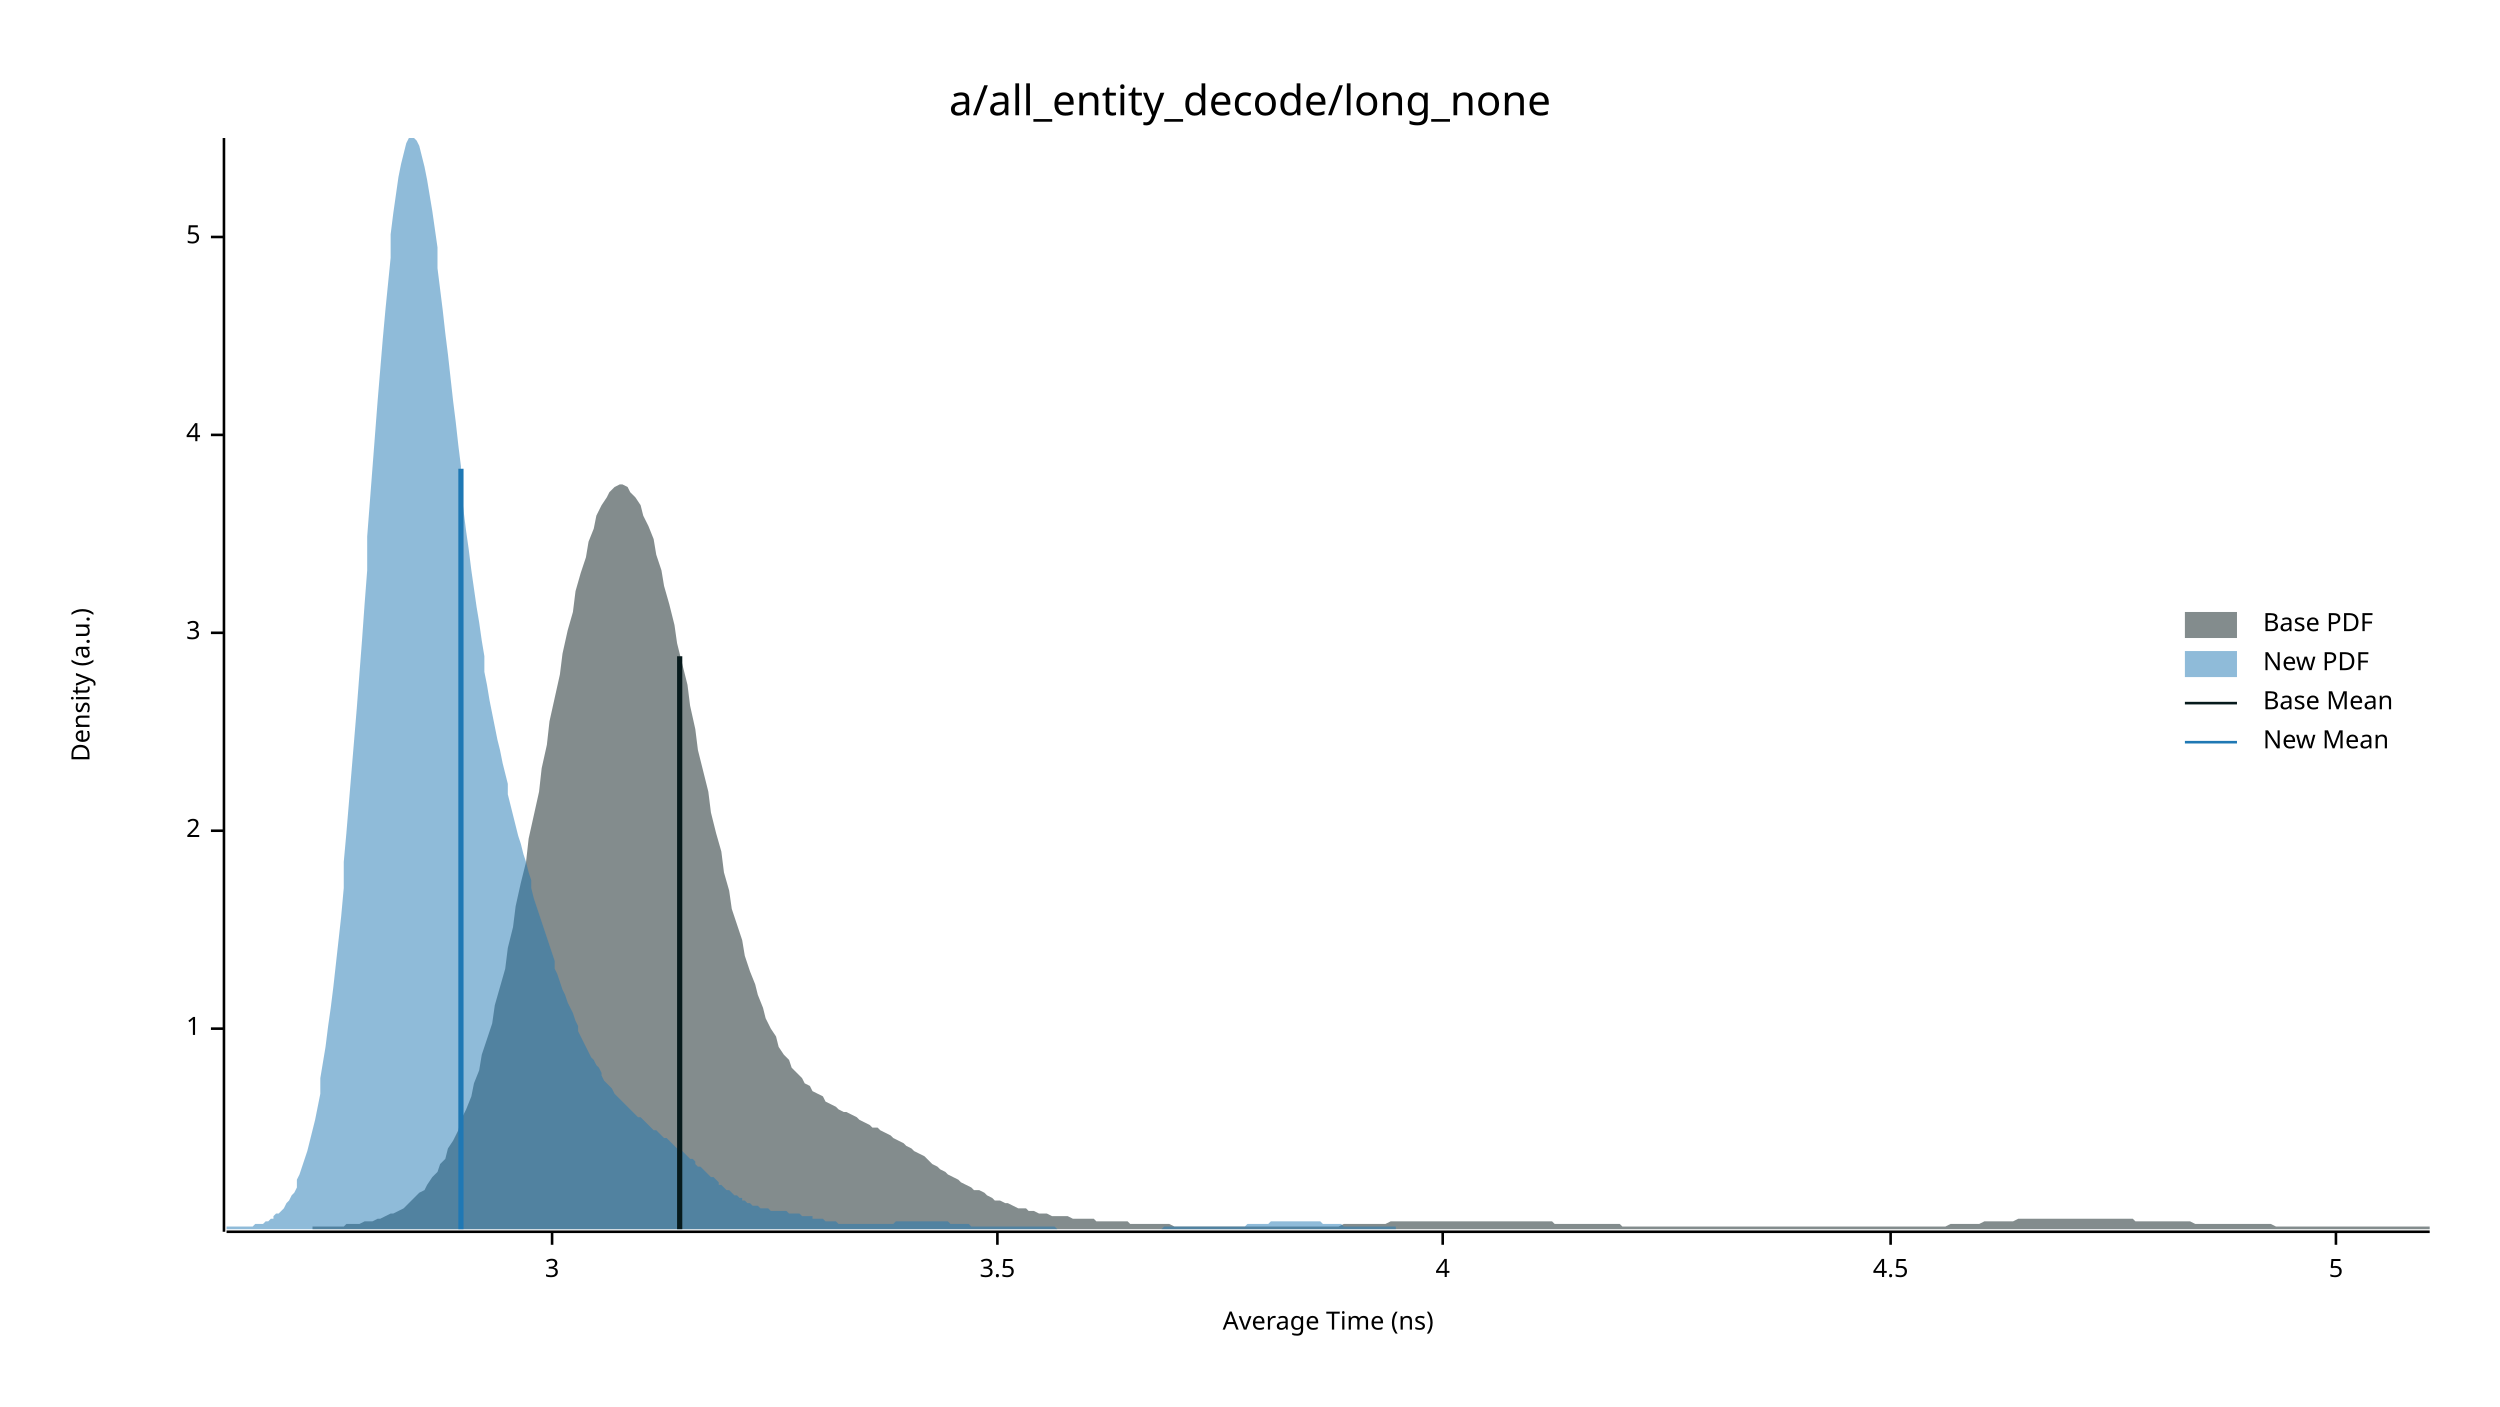
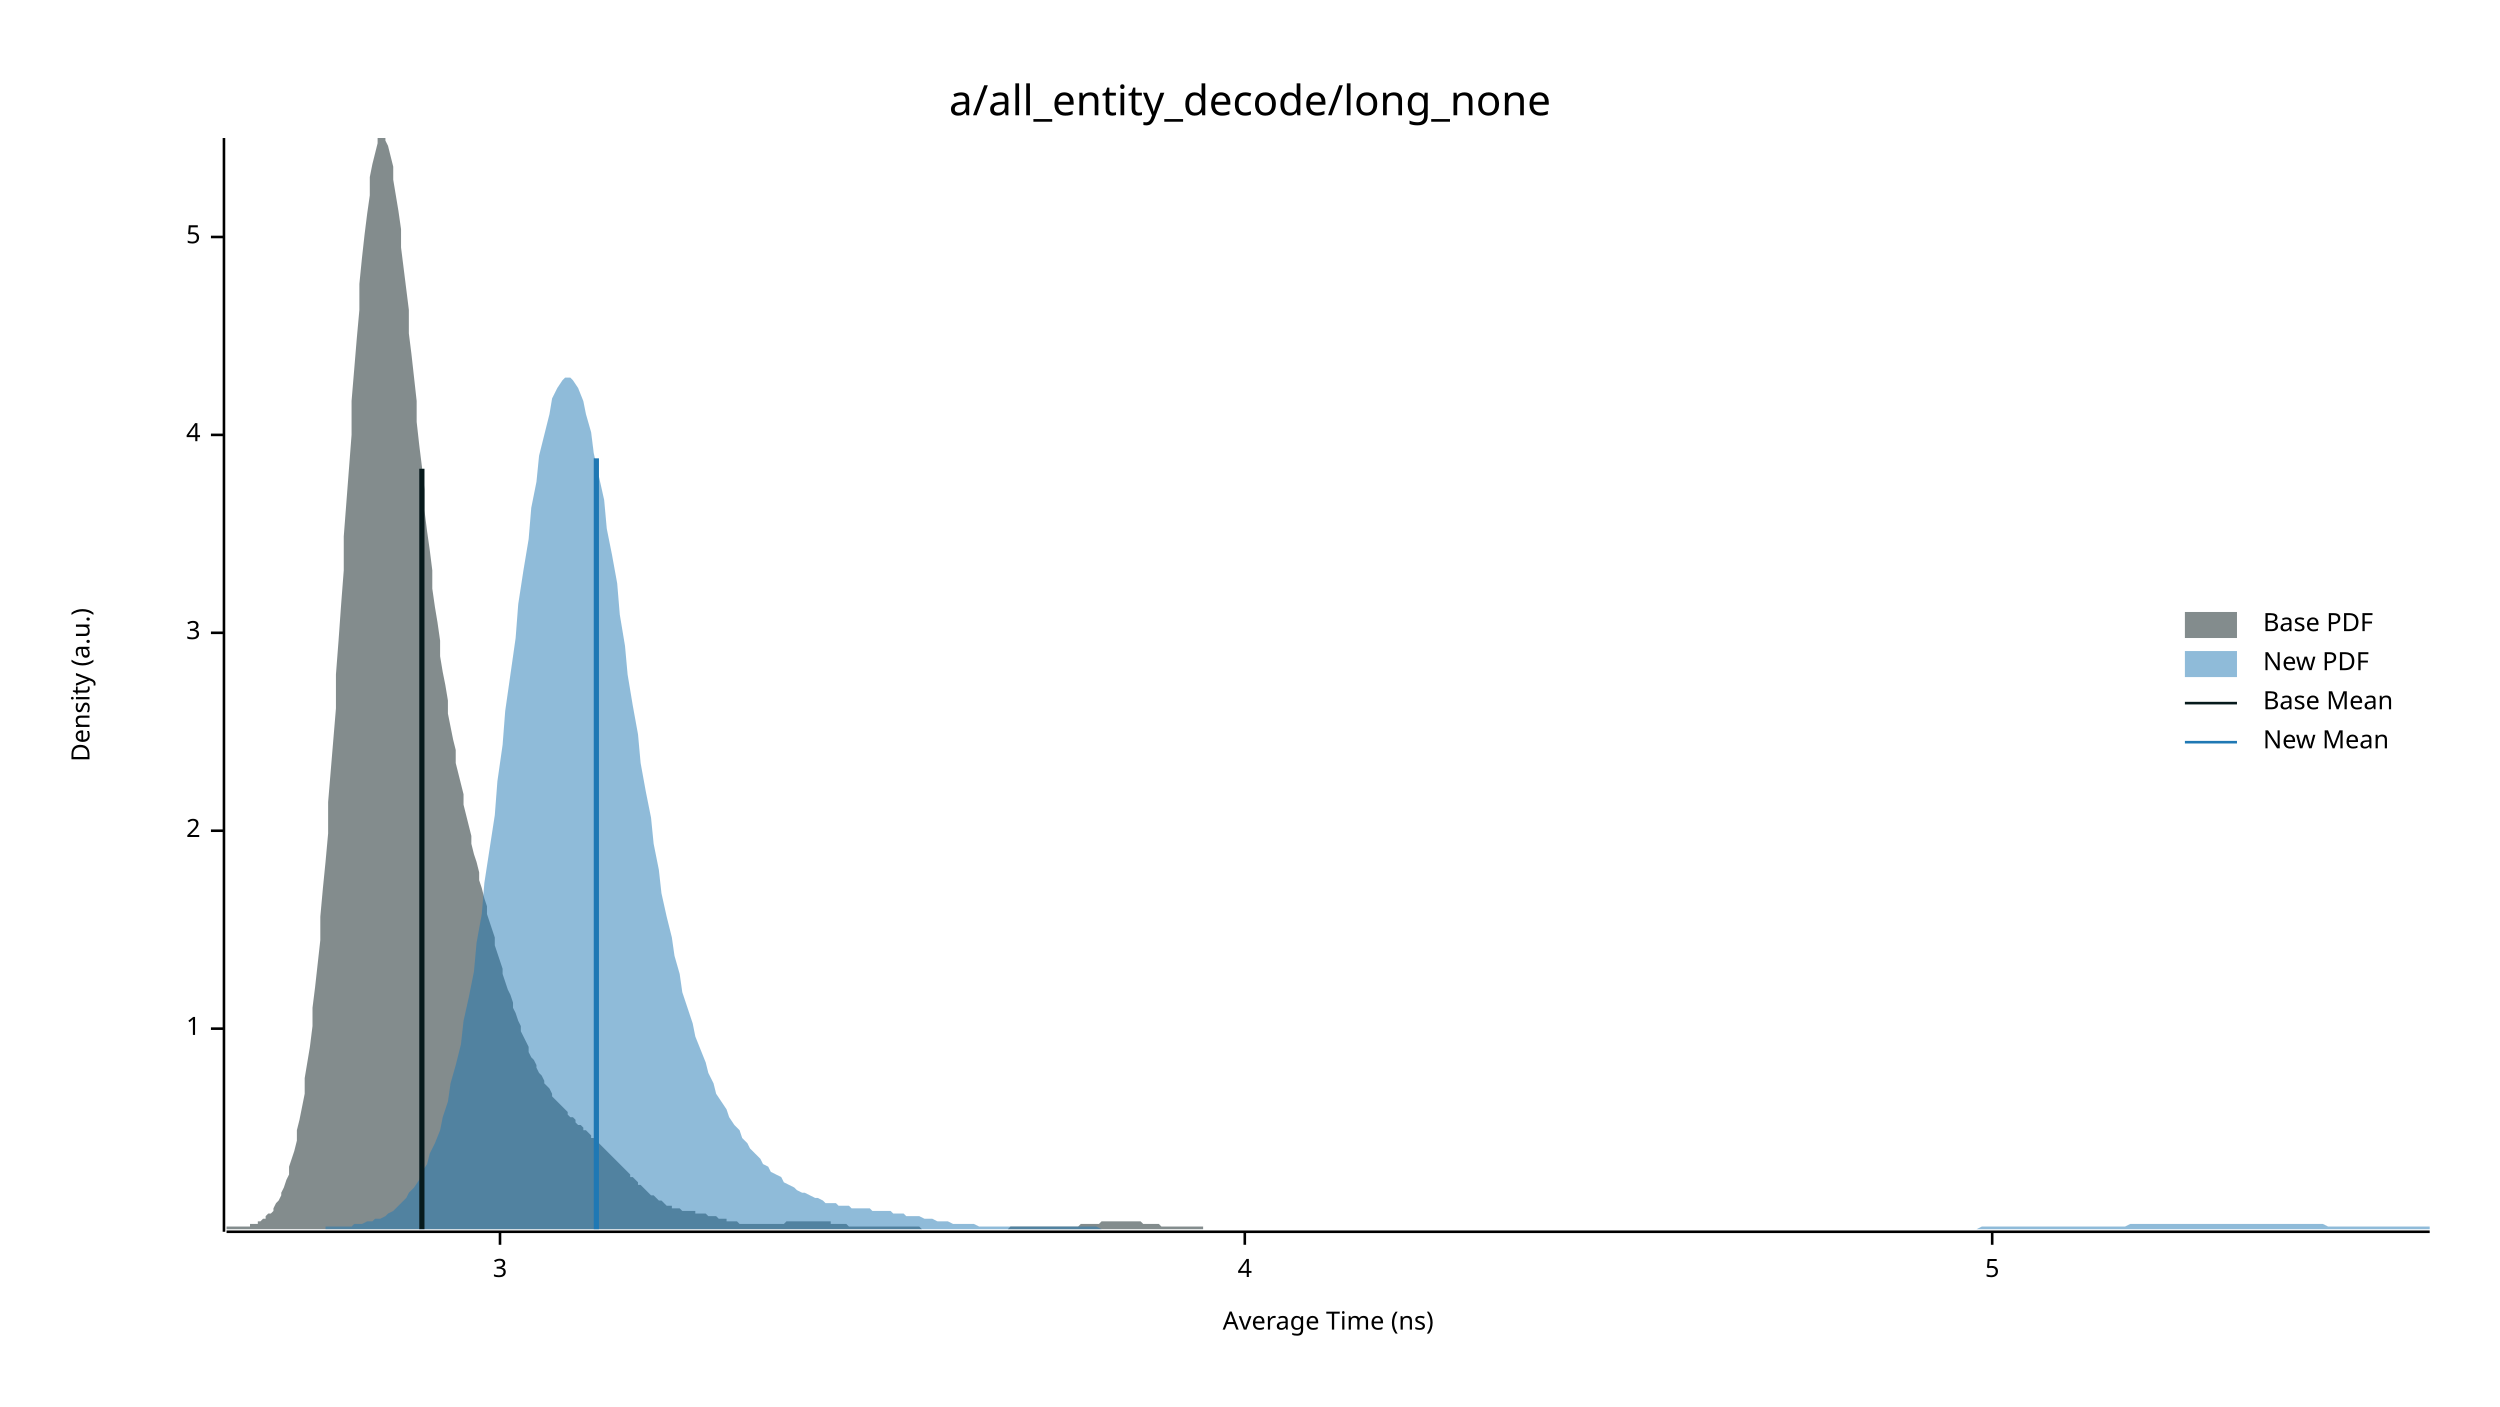
<svg xmlns="http://www.w3.org/2000/svg" width="960" height="540" viewBox="0 0 960 540">
  <text x="480" y="32" dy="0.76em" text-anchor="middle" font-family="sans-serif" font-size="16.129" opacity="1" fill="#000000">
a/all_entity_decode/long_none
</text>
  <text x="27" y="263" dy="0.76em" text-anchor="middle" font-family="sans-serif" font-size="9.677" opacity="1" fill="#000000" transform="rotate(270, 27, 263)">
Density (a.u.)
</text>
  <text x="510" y="513" dy="-0.5ex" text-anchor="middle" font-family="sans-serif" font-size="9.677" opacity="1" fill="#000000">
Average Time (ns)
</text>
  <polyline fill="none" opacity="1" stroke="#000000" stroke-width="1" points="86,53 86,473 " />
  <text x="77" y="395" dy="0.5ex" text-anchor="end" font-family="sans-serif" font-size="9.677" opacity="1" fill="#000000">
1
</text>
  <polyline fill="none" opacity="1" stroke="#000000" stroke-width="1" points="81,395 86,395 " />
  <text x="77" y="319" dy="0.5ex" text-anchor="end" font-family="sans-serif" font-size="9.677" opacity="1" fill="#000000">
2
</text>
  <polyline fill="none" opacity="1" stroke="#000000" stroke-width="1" points="81,319 86,319 " />
  <text x="77" y="243" dy="0.5ex" text-anchor="end" font-family="sans-serif" font-size="9.677" opacity="1" fill="#000000">
3
</text>
  <polyline fill="none" opacity="1" stroke="#000000" stroke-width="1" points="81,243 86,243 " />
  <text x="77" y="167" dy="0.5ex" text-anchor="end" font-family="sans-serif" font-size="9.677" opacity="1" fill="#000000">
4
</text>
  <polyline fill="none" opacity="1" stroke="#000000" stroke-width="1" points="81,167 86,167 " />
  <text x="77" y="91" dy="0.5ex" text-anchor="end" font-family="sans-serif" font-size="9.677" opacity="1" fill="#000000">
5
</text>
  <polyline fill="none" opacity="1" stroke="#000000" stroke-width="1" points="81,91 86,91 " />
  <polyline fill="none" opacity="1" stroke="#000000" stroke-width="1" points="87,473 933,473 " />
-   <text x="212" y="483" dy="0.76em" text-anchor="middle" font-family="sans-serif" font-size="9.677" opacity="1" fill="#000000">
+   <text x="192" y="483" dy="0.76em" text-anchor="middle" font-family="sans-serif" font-size="9.677" opacity="1" fill="#000000">
3
</text>
-   <polyline fill="none" opacity="1" stroke="#000000" stroke-width="1" points="212,473 212,478 " />
-   <text x="383" y="483" dy="0.76em" text-anchor="middle" font-family="sans-serif" font-size="9.677" opacity="1" fill="#000000">
- 3.5
- </text>
-   <polyline fill="none" opacity="1" stroke="#000000" stroke-width="1" points="383,473 383,478 " />
-   <text x="554" y="483" dy="0.76em" text-anchor="middle" font-family="sans-serif" font-size="9.677" opacity="1" fill="#000000">
+   <polyline fill="none" opacity="1" stroke="#000000" stroke-width="1" points="192,473 192,478 " />
+   <text x="478" y="483" dy="0.76em" text-anchor="middle" font-family="sans-serif" font-size="9.677" opacity="1" fill="#000000">
4
</text>
-   <polyline fill="none" opacity="1" stroke="#000000" stroke-width="1" points="554,473 554,478 " />
-   <text x="726" y="483" dy="0.76em" text-anchor="middle" font-family="sans-serif" font-size="9.677" opacity="1" fill="#000000">
- 4.5
- </text>
-   <polyline fill="none" opacity="1" stroke="#000000" stroke-width="1" points="726,473 726,478 " />
-   <text x="897" y="483" dy="0.76em" text-anchor="middle" font-family="sans-serif" font-size="9.677" opacity="1" fill="#000000">
+   <polyline fill="none" opacity="1" stroke="#000000" stroke-width="1" points="478,473 478,478 " />
+   <text x="765" y="483" dy="0.76em" text-anchor="middle" font-family="sans-serif" font-size="9.677" opacity="1" fill="#000000">
5
</text>
-   <polyline fill="none" opacity="1" stroke="#000000" stroke-width="1" points="897,473 897,478 " />
-   <polygon opacity="0.5" fill="#071A1C" points="120,471 122,471 124,471 125,471 127,471 128,471 130,471 132,471 133,470 135,470 137,470 138,470 140,469 142,469 143,469 145,468 146,468 148,467 150,466 151,466 153,465 155,464 156,463 158,461 159,460 161,458 163,457 164,455 166,452 168,450 169,447 171,445 172,441 174,438 176,434 177,430 179,426 181,421 182,416 184,411 185,405 187,399 189,393 190,386 192,379 194,372 195,364 197,356 198,348 200,339 202,331 203,322 205,313 207,304 208,295 210,286 211,277 213,268 215,259 216,251 218,242 220,235 221,227 223,220 225,214 226,208 228,203 229,198 231,194 233,191 234,189 236,187 238,186 239,186 241,187 242,189 244,191 246,194 247,198 249,202 251,207 252,213 254,219 255,225 257,232 259,240 260,247 262,255 264,263 265,271 267,280 268,288 270,296 272,304 273,312 275,320 277,327 278,335 280,342 281,349 283,355 285,361 286,367 288,373 290,378 291,382 293,387 294,391 296,395 298,398 299,402 301,405 303,407 304,410 306,412 308,414 309,416 311,417 312,419 314,420 316,421 317,423 319,424 321,425 322,426 324,427 325,427 327,428 329,429 330,430 332,431 334,432 335,433 337,433 338,434 340,435 342,436 343,437 345,438 347,439 348,440 350,441 351,442 353,443 355,444 356,445 358,447 360,448 361,449 363,450 364,451 366,452 368,453 369,454 371,455 373,456 374,457 376,457 378,458 379,459 381,460 382,461 384,461 386,462 387,462 389,463 391,464 392,464 394,464 395,465 397,465 399,466 400,466 402,466 404,467 405,467 407,467 408,467 410,467 412,468 413,468 415,468 417,468 418,468 420,468 421,469 423,469 425,469 426,469 428,469 430,469 431,469 433,469 434,470 436,470 438,470 439,470 441,470 443,470 444,470 446,470 447,470 449,470 451,471 452,471 454,471 456,471 457,471 459,471 461,471 462,471 464,471 465,471 467,471 469,471 470,471 472,471 474,471 475,471 477,471 478,471 480,471 482,471 483,471 485,471 487,471 488,471 490,471 491,471 493,471 495,471 496,471 498,471 500,471 501,471 503,471 504,471 506,471 508,471 509,471 511,471 513,471 514,471 516,470 517,470 519,470 521,470 522,470 524,470 526,470 527,470 529,470 530,470 532,470 534,469 535,469 537,469 539,469 540,469 542,469 544,469 545,469 547,469 548,469 550,469 552,469 553,469 555,469 557,469 558,469 560,469 561,469 563,469 565,469 566,469 568,469 570,469 571,469 573,469 574,469 576,469 578,469 579,469 581,469 583,469 584,469 586,469 587,469 589,469 591,469 592,469 594,469 596,469 597,470 599,470 600,470 602,470 604,470 605,470 607,470 609,470 610,470 612,470 613,470 615,470 617,470 618,470 620,470 622,470 623,471 625,471 627,471 628,471 630,471 631,471 633,471 635,471 636,471 638,471 640,471 641,471 643,471 644,471 646,471 648,471 649,471 651,471 653,471 654,471 656,471 657,471 659,471 661,471 662,471 664,471 666,471 667,471 669,471 670,471 672,471 674,471 675,471 677,471 679,471 680,471 682,471 683,471 685,471 687,471 688,471 690,471 692,471 693,471 695,471 697,471 698,471 700,471 701,471 703,471 705,471 706,471 708,471 710,471 711,471 713,471 714,471 716,471 718,471 719,471 721,471 723,471 724,471 726,471 727,471 729,471 731,471 732,471 734,471 736,471 737,471 739,471 740,471 742,471 744,471 745,471 747,471 749,470 750,470 752,470 753,470 755,470 757,470 758,470 760,470 762,469 763,469 765,469 766,469 768,469 770,469 771,469 773,469 775,468 776,468 778,468 780,468 781,468 783,468 784,468 786,468 788,468 789,468 791,468 793,468 794,468 796,468 797,468 799,468 801,468 802,468 804,468 806,468 807,468 809,468 810,468 812,468 814,468 815,468 817,468 819,468 820,469 822,469 823,469 825,469 827,469 828,469 830,469 832,469 833,469 835,469 836,469 838,469 840,469 841,469 843,470 845,470 846,470 848,470 849,470 851,470 853,470 854,470 856,470 858,470 859,470 861,470 863,470 864,470 866,470 867,470 869,470 871,470 872,470 874,471 876,471 877,471 879,471 880,471 882,471 884,471 885,471 887,471 889,471 890,471 892,471 893,471 895,471 897,471 898,471 900,471 902,471 903,471 905,471 906,471 908,471 910,471 911,471 913,471 915,471 916,471 918,471 919,471 921,471 923,471 924,471 926,471 928,471 929,471 931,471 933,471 933,472 120,472 " />
-   <polygon opacity="0.5" fill="#1F78B4" points="87,471 87,471 88,471 89,471 90,471 91,471 92,471 93,471 94,471 95,471 96,471 96,471 97,471 98,470 99,470 100,470 101,470 102,469 103,469 104,468 105,468 105,467 106,466 107,466 108,465 109,464 110,462 111,461 112,459 113,458 114,456 114,453 115,451 116,448 117,445 118,442 119,438 120,434 121,430 122,425 123,420 123,414 124,408 125,402 126,394 127,387 128,379 129,370 130,361 131,352 132,341 132,331 133,320 134,308 135,296 136,284 137,272 138,259 139,246 140,232 141,219 141,206 142,193 143,180 144,167 145,154 146,142 147,130 148,119 149,109 150,99 150,90 151,82 152,75 153,68 154,63 155,59 156,55 157,53 158,53 159,53 159,53 160,54 161,56 162,60 163,64 164,69 165,75 166,81 167,88 168,95 168,103 169,111 170,119 171,128 172,136 173,145 174,154 175,162 176,171 177,179 177,188 178,196 179,204 180,211 181,219 182,226 183,233 184,239 185,246 186,252 186,258 187,263 188,269 189,274 190,279 191,284 192,288 193,293 194,297 195,301 195,305 196,309 197,313 198,317 199,321 200,324 201,328 202,331 203,335 204,338 204,341 205,345 206,348 207,351 208,354 209,357 210,360 211,363 212,366 213,369 213,372 214,374 215,377 216,380 217,382 218,385 219,387 220,389 221,392 222,394 222,396 223,398 224,400 225,402 226,404 227,406 228,407 229,409 230,410 231,412 231,413 232,415 233,416 234,417 235,418 236,420 237,421 238,422 239,423 240,424 240,424 241,425 242,426 243,427 244,428 245,429 246,429 247,430 248,431 249,432 249,432 250,433 251,434 252,434 253,435 254,436 255,437 256,437 257,438 258,439 258,439 259,440 260,441 261,442 262,442 263,443 264,444 265,445 266,445 267,446 267,447 268,448 269,448 270,449 271,450 272,451 273,452 274,452 275,453 276,454 276,455 277,455 278,456 279,457 280,457 281,458 282,459 283,459 284,460 285,460 285,461 286,461 287,462 288,462 289,463 290,463 291,463 292,464 293,464 294,464 294,464 295,464 296,465 297,465 298,465 299,465 300,465 301,465 302,465 303,466 303,466 304,466 305,466 306,466 307,466 308,467 309,467 310,467 311,467 312,467 312,468 313,468 314,468 315,468 316,468 317,469 318,469 319,469 320,469 321,469 321,469 322,470 323,470 324,470 325,470 326,470 327,470 328,470 329,470 330,470 330,470 331,470 332,470 333,470 334,470 335,470 336,470 337,470 338,470 339,470 339,470 340,470 341,470 342,470 343,470 344,469 345,469 346,469 347,469 348,469 348,469 349,469 350,469 351,469 352,469 353,469 354,469 355,469 356,469 357,469 357,469 358,469 359,469 360,469 361,469 362,469 363,469 364,469 365,470 366,470 366,470 367,470 368,470 369,470 370,470 371,470 372,470 373,471 374,471 375,471 375,471 376,471 377,471 378,471 379,471 380,471 381,471 382,471 383,471 384,471 384,471 385,471 386,471 387,471 388,471 389,471 390,471 391,471 392,471 393,471 393,471 394,471 395,471 396,471 397,471 398,471 399,471 400,471 401,471 402,471 402,471 403,471 404,471 405,471 406,472 407,472 408,472 409,472 410,472 411,472 411,472 412,472 413,472 414,472 415,472 416,472 417,472 418,472 419,472 420,472 420,472 421,472 422,472 423,472 424,472 425,472 426,472 427,472 428,472 429,472 429,472 430,472 431,472 432,472 433,472 434,472 435,472 436,472 437,472 438,472 438,472 439,472 440,472 441,472 442,472 443,472 444,472 445,472 446,472 447,471 447,471 448,471 449,471 450,471 451,471 452,471 453,471 454,471 455,471 456,471 456,471 457,471 458,471 459,471 460,471 461,471 462,471 463,471 464,471 465,471 465,471 466,471 467,471 468,471 469,471 470,471 471,471 472,471 473,471 474,471 474,471 475,471 476,471 477,471 478,471 479,470 480,470 481,470 482,470 483,470 483,470 484,470 485,470 486,470 487,470 488,469 489,469 490,469 491,469 492,469 492,469 493,469 494,469 495,469 496,469 497,469 498,469 499,469 500,469 501,469 501,469 502,469 503,469 504,469 505,469 506,469 507,469 508,470 509,470 510,470 510,470 511,470 512,470 513,470 514,470 515,470 516,471 517,471 518,471 519,471 519,471 520,471 521,471 522,471 523,471 524,471 525,471 526,471 527,471 528,471 528,471 529,471 530,471 531,471 532,471 533,471 534,471 535,471 536,471 536,472 87,472 " />
-   <polyline fill="none" opacity="1" stroke="#071A1C" stroke-width="2" points="261,472 261,252 " />
-   <polyline fill="none" opacity="1" stroke="#1F78B4" stroke-width="2" points="177,472 177,180 " />
+   <polyline fill="none" opacity="1" stroke="#000000" stroke-width="1" points="765,473 765,478 " />
+   <polygon opacity="0.5" fill="#071A1C" points="87,471 87,471 88,471 89,471 90,471 90,471 91,471 92,471 93,471 93,471 94,471 95,471 96,471 96,470 97,470 98,470 99,470 99,469 100,469 101,468 102,468 102,467 103,466 104,466 105,465 105,464 106,462 107,461 108,459 108,458 109,456 110,453 111,451 111,448 112,445 113,442 114,438 114,434 115,430 116,425 117,420 117,414 118,408 119,402 120,394 120,387 121,379 122,370 123,361 123,352 124,341 125,331 126,320 126,308 127,296 128,284 129,272 129,259 130,246 131,232 132,219 132,206 133,193 134,180 135,167 135,154 136,142 137,130 138,119 138,109 139,99 140,90 141,82 142,75 142,68 143,63 144,59 145,55 145,53 146,53 147,53 148,53 148,54 149,56 150,60 151,64 151,69 152,75 153,81 154,88 154,95 155,103 156,111 157,119 157,128 158,136 159,145 160,154 160,162 161,171 162,179 163,188 163,196 164,204 165,211 166,219 166,226 167,233 168,239 169,246 169,252 170,258 171,263 172,269 172,274 173,279 174,284 175,288 175,293 176,297 177,301 178,305 178,309 179,313 180,317 181,321 181,324 182,328 183,331 184,335 184,338 185,341 186,345 187,348 187,351 188,354 189,357 190,360 190,363 191,366 192,369 193,372 193,374 194,377 195,380 196,382 197,385 197,387 198,389 199,392 200,394 200,396 201,398 202,400 203,402 203,404 204,406 205,407 206,409 206,410 207,412 208,413 209,415 209,416 210,417 211,418 212,420 212,421 213,422 214,423 215,424 215,424 216,425 217,426 218,427 218,428 219,429 220,429 221,430 221,431 222,432 223,432 224,433 224,434 225,434 226,435 227,436 227,437 228,437 229,438 230,439 230,439 231,440 232,441 233,442 233,442 234,443 235,444 236,445 236,445 237,446 238,447 239,448 239,448 240,449 241,450 242,451 242,452 243,452 244,453 245,454 245,455 246,455 247,456 248,457 248,457 249,458 250,459 251,459 252,460 252,460 253,461 254,461 255,462 255,462 256,463 257,463 258,463 258,464 259,464 260,464 261,464 261,464 262,465 263,465 264,465 264,465 265,465 266,465 267,465 267,466 268,466 269,466 270,466 270,466 271,466 272,467 273,467 273,467 274,467 275,467 276,468 276,468 277,468 278,468 279,468 279,469 280,469 281,469 282,469 282,469 283,469 284,470 285,470 285,470 286,470 287,470 288,470 288,470 289,470 290,470 291,470 291,470 292,470 293,470 294,470 294,470 295,470 296,470 297,470 297,470 298,470 299,470 300,470 300,470 301,470 302,469 303,469 303,469 304,469 305,469 306,469 307,469 307,469 308,469 309,469 310,469 310,469 311,469 312,469 313,469 313,469 314,469 315,469 316,469 316,469 317,469 318,469 319,469 319,470 320,470 321,470 322,470 322,470 323,470 324,470 325,470 325,470 326,471 327,471 328,471 328,471 329,471 330,471 331,471 331,471 332,471 333,471 334,471 334,471 335,471 336,471 337,471 337,471 338,471 339,471 340,471 340,471 341,471 342,471 343,471 343,471 344,471 345,471 346,471 346,471 347,471 348,471 349,471 349,471 350,471 351,471 352,471 352,471 353,471 354,472 355,472 355,472 356,472 357,472 358,472 358,472 359,472 360,472 361,472 362,472 362,472 363,472 364,472 365,472 365,472 366,472 367,472 368,472 368,472 369,472 370,472 371,472 371,472 372,472 373,472 374,472 374,472 375,472 376,472 377,472 377,472 378,472 379,472 380,472 380,472 381,472 382,472 383,472 383,472 384,472 385,472 386,472 386,472 387,472 388,471 389,471 389,471 390,471 391,471 392,471 392,471 393,471 394,471 395,471 395,471 396,471 397,471 398,471 398,471 399,471 400,471 401,471 401,471 402,471 403,471 404,471 404,471 405,471 406,471 407,471 407,471 408,471 409,471 410,471 410,471 411,471 412,471 413,471 413,471 414,471 415,470 416,470 417,470 417,470 418,470 419,470 420,470 420,470 421,470 422,470 423,469 423,469 424,469 425,469 426,469 426,469 427,469 428,469 429,469 429,469 430,469 431,469 432,469 432,469 433,469 434,469 435,469 435,469 436,469 437,469 438,469 438,469 439,470 440,470 441,470 441,470 442,470 443,470 444,470 444,470 445,470 446,471 447,471 447,471 448,471 449,471 450,471 450,471 451,471 452,471 453,471 453,471 454,471 455,471 456,471 456,471 457,471 458,471 459,471 459,471 460,471 461,471 462,471 462,471 462,472 87,472 " />
+   <polygon opacity="0.5" fill="#1F78B4" points="125,471 127,471 128,471 130,471 131,471 133,471 135,471 136,470 138,470 139,470 141,469 143,469 144,468 146,468 148,467 149,466 151,465 152,464 154,462 156,460 157,458 159,456 161,453 162,450 164,447 165,443 167,439 169,434 170,429 172,423 173,416 175,409 177,401 178,392 180,383 182,373 183,362 185,351 186,339 188,326 190,313 191,300 193,286 194,273 196,259 198,245 199,232 201,219 203,207 204,195 206,185 207,175 209,167 211,159 212,153 214,149 216,146 217,145 219,145 220,146 222,149 224,154 225,159 227,166 228,174 230,183 232,192 233,203 235,213 237,224 238,236 240,248 241,259 243,271 245,282 246,293 248,304 250,314 251,324 253,334 254,343 256,352 258,360 259,367 261,374 262,381 264,387 266,393 267,398 269,403 271,408 272,412 274,416 275,420 277,423 279,426 280,429 282,432 284,434 285,437 287,439 288,441 290,443 292,445 293,447 295,448 296,450 298,451 300,452 301,454 303,455 305,456 306,457 308,458 309,458 311,459 313,460 314,460 316,461 317,462 319,462 321,462 322,463 324,463 326,463 327,464 329,464 330,464 332,464 334,464 335,465 337,465 339,465 340,465 342,465 343,466 345,466 347,466 348,467 350,467 351,467 353,467 355,468 356,468 358,468 360,469 361,469 363,469 364,469 366,470 368,470 369,470 371,470 373,470 374,470 376,471 377,471 379,471 381,471 382,471 384,471 385,471 387,471 389,471 390,471 392,471 394,471 395,471 397,471 398,471 400,471 402,471 403,471 405,471 407,471 408,471 410,471 411,471 413,471 415,471 416,471 418,471 419,471 421,471 423,472 424,472 426,472 428,472 429,472 431,472 432,472 434,472 436,472 437,472 439,472 440,472 442,472 444,472 445,472 447,472 449,472 450,472 452,472 453,472 455,472 457,472 458,472 460,472 462,472 463,472 465,472 466,472 468,472 470,472 471,472 473,472 474,472 476,472 478,472 479,472 481,472 483,472 484,472 486,472 487,472 489,472 491,472 492,472 494,472 496,472 497,472 499,472 500,472 502,472 504,472 505,472 507,472 508,472 510,472 512,472 513,472 515,472 517,472 518,472 520,472 521,472 523,472 525,472 526,472 528,472 530,472 531,472 533,472 534,472 536,472 538,472 539,472 541,472 542,472 544,472 546,472 547,472 549,472 551,472 552,472 554,472 555,472 557,472 559,472 560,472 562,472 563,472 565,472 567,472 568,472 570,472 572,472 573,472 575,472 576,472 578,472 580,472 581,472 583,472 585,472 586,472 588,472 589,472 591,472 593,472 594,472 596,472 597,472 599,472 601,472 602,472 604,472 606,472 607,472 609,472 610,472 612,472 614,472 615,472 617,472 619,472 620,472 622,472 623,472 625,472 627,472 628,472 630,472 631,472 633,472 635,472 636,472 638,472 640,472 641,472 643,472 644,472 646,472 648,472 649,472 651,472 653,472 654,472 656,472 657,472 659,472 661,472 662,472 664,472 665,472 667,472 669,472 670,472 672,472 674,472 675,472 677,472 678,472 680,472 682,472 683,472 685,472 686,472 688,472 690,472 691,472 693,472 695,472 696,472 698,472 699,472 701,472 703,472 704,472 706,472 708,472 709,472 711,472 712,472 714,472 716,472 717,472 719,472 720,472 722,472 724,472 725,472 727,472 729,472 730,472 732,472 733,472 735,472 737,472 738,472 740,472 742,472 743,472 745,472 746,472 748,472 750,472 751,472 753,472 754,472 756,472 758,472 759,472 761,471 763,471 764,471 766,471 767,471 769,471 771,471 772,471 774,471 776,471 777,471 779,471 780,471 782,471 784,471 785,471 787,471 788,471 790,471 792,471 793,471 795,471 797,471 798,471 800,471 801,471 803,471 805,471 806,471 808,471 810,471 811,471 813,471 814,471 816,471 818,470 819,470 821,470 822,470 824,470 826,470 827,470 829,470 831,470 832,470 834,470 835,470 837,470 839,470 840,470 842,470 843,470 845,470 847,470 848,470 850,470 852,470 853,470 855,470 856,470 858,470 860,470 861,470 863,470 865,470 866,470 868,470 869,470 871,470 873,470 874,470 876,470 877,470 879,470 881,470 882,470 884,470 886,470 887,470 889,470 890,470 892,470 894,471 895,471 897,471 899,471 900,471 902,471 903,471 905,471 907,471 908,471 910,471 911,471 913,471 915,471 916,471 918,471 920,471 921,471 923,471 924,471 926,471 928,471 929,471 931,471 933,471 933,472 125,472 " />
+   <polyline fill="none" opacity="1" stroke="#071A1C" stroke-width="2" points="162,472 162,180 " />
+   <polyline fill="none" opacity="1" stroke="#1F78B4" stroke-width="2" points="229,472 229,176 " />
  <text x="869" y="235" dy="0.76em" text-anchor="start" font-family="sans-serif" font-size="9.677" opacity="1" fill="#000000">
Base PDF
</text>
  <text x="869" y="250" dy="0.76em" text-anchor="start" font-family="sans-serif" font-size="9.677" opacity="1" fill="#000000">
New PDF
</text>
  <text x="869" y="265" dy="0.76em" text-anchor="start" font-family="sans-serif" font-size="9.677" opacity="1" fill="#000000">
Base Mean
</text>
  <text x="869" y="280" dy="0.76em" text-anchor="start" font-family="sans-serif" font-size="9.677" opacity="1" fill="#000000">
New Mean
</text>
  <rect x="839" y="235" width="20" height="10" opacity="0.5" fill="#071A1C" stroke="none" />
  <rect x="839" y="250" width="20" height="10" opacity="0.5" fill="#1F78B4" stroke="none" />
  <polyline fill="none" opacity="1" stroke="#071A1C" stroke-width="1" points="839,270 859,270 " />
  <polyline fill="none" opacity="1" stroke="#1F78B4" stroke-width="1" points="839,285 859,285 " />
</svg>
